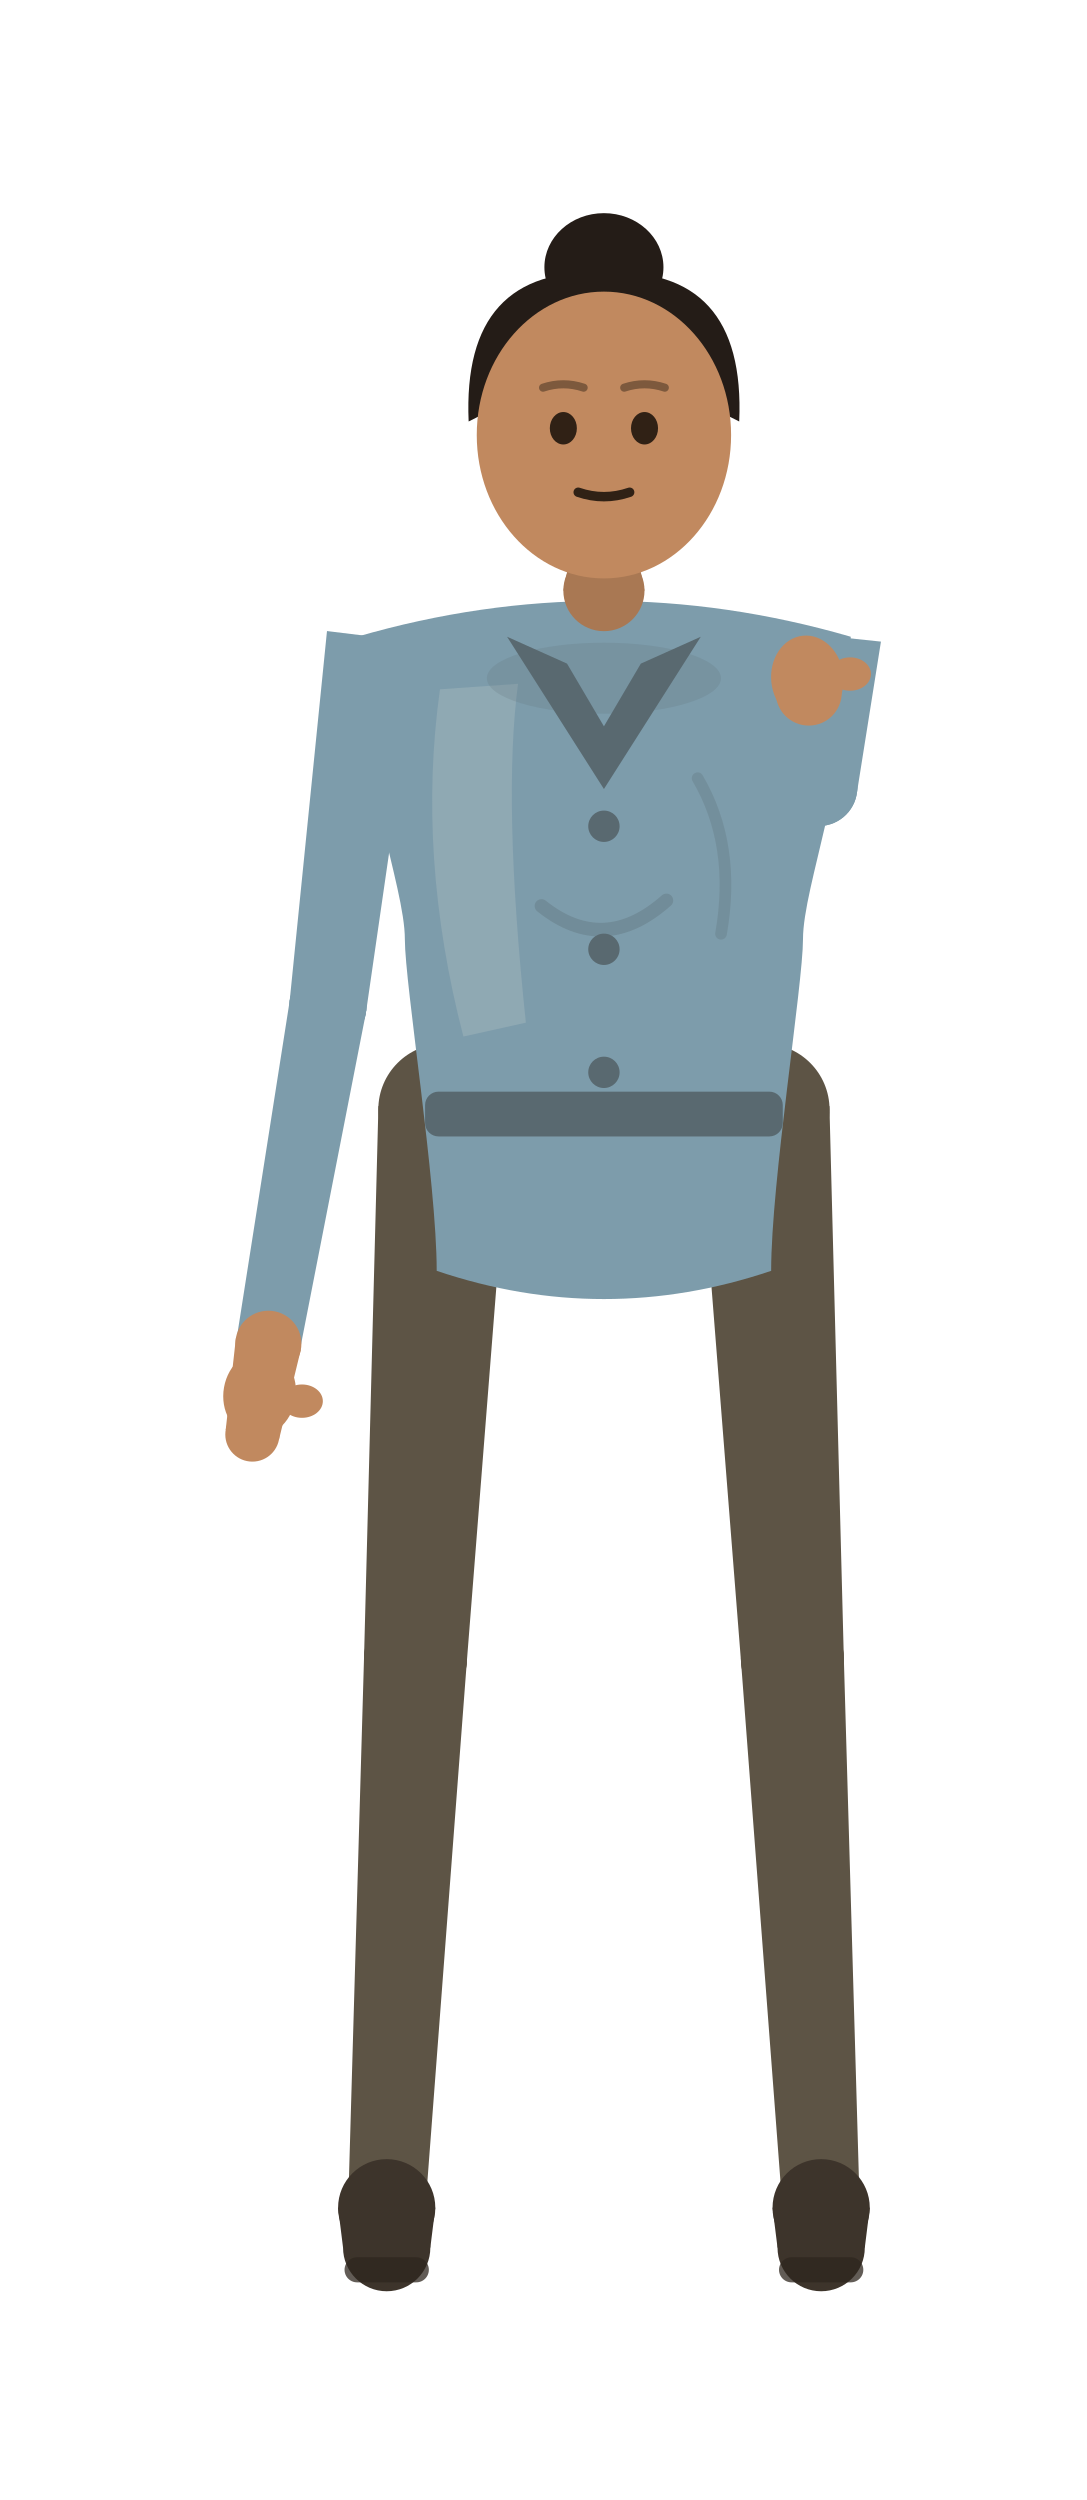
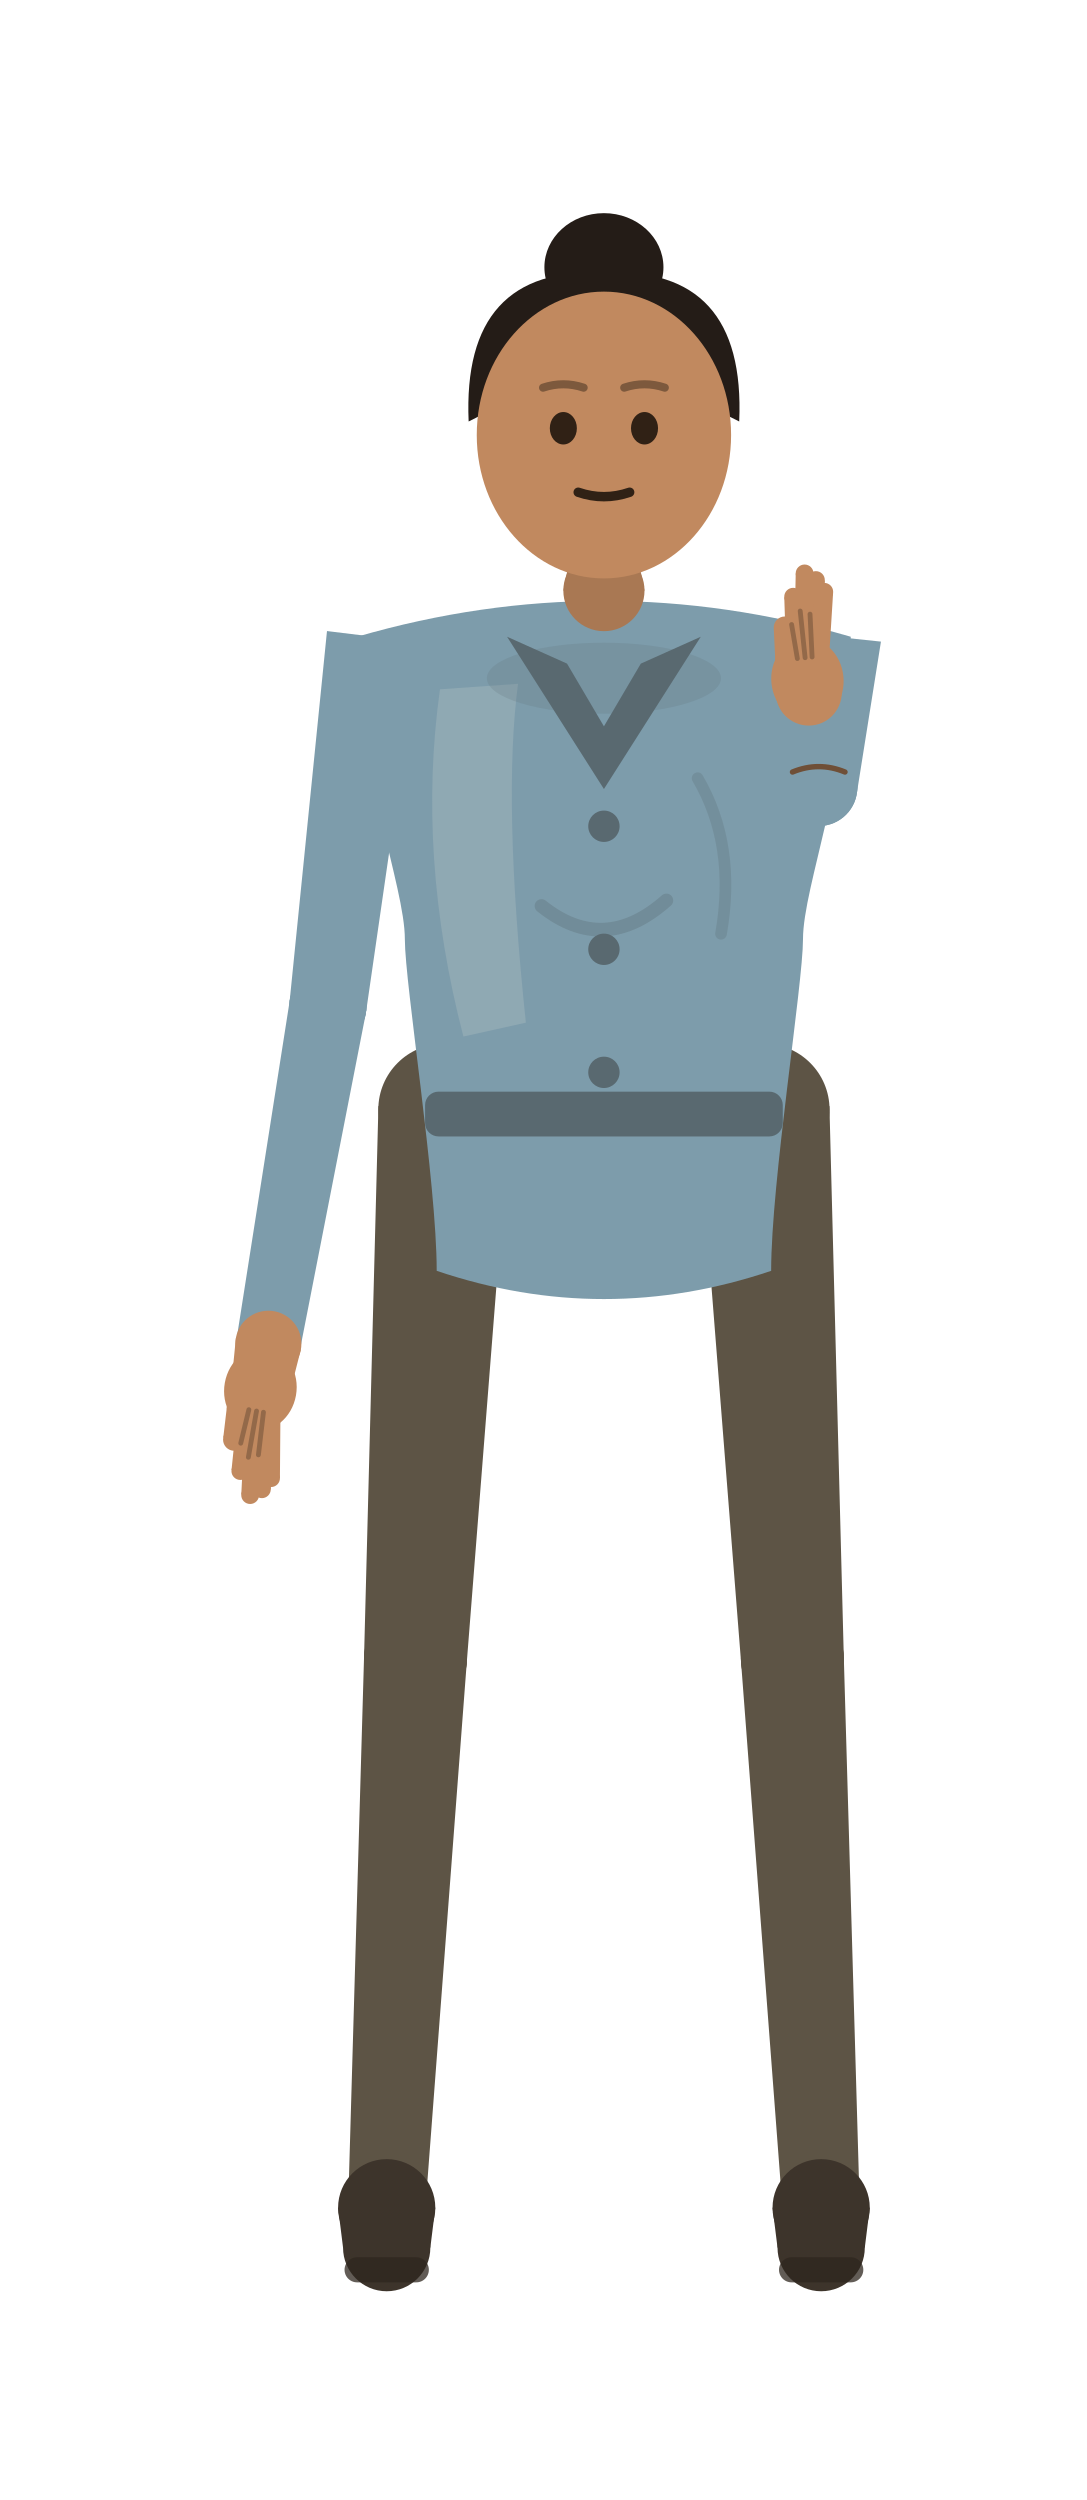
<svg xmlns="http://www.w3.org/2000/svg" class="nex-paperbook-figure" viewBox="-272.31 -500.3 490.11 1127.25" role="img" aria-label="Paperbook character">
  <g class="pb-figure" data-view-axis="front">
    <g class="pb-limb" fill="#5d5445">
      <path d="M -101.68 -1.56 L -108.15 246.45 L -61.81 248.87 L -42.32 1.56 Z" />
      <circle cx="-72" cy="0" r="29.73" />
      <circle cx="-84.98" cy="247.66" r="23.2" />
    </g>
    <g class="pb-limb" fill="#5d5445">
      <path d="M 42.32 1.56 L 61.81 248.87 L 108.15 246.45 L 101.68 -1.56 Z" />
      <circle cx="72" cy="0" r="29.73" />
      <circle cx="84.98" cy="247.66" r="23.2" />
    </g>
    <g class="pb-top" fill="#7d9cab">
      <path d="M -111.28 -213.2 Q 0 -245.52 111.28 -213.2 C 111.28 -152.6 89.76 -101 89.76 -76.76 C 89.76 -56.56 75.4 32.72 75.4 72.72 Q 0 98.17 -75.4 72.72 C -75.4 32.72 -89.76 -56.56 -89.76 -76.76 C -89.76 -101 -111.28 -152.6 -111.28 -213.2 Z" />
    </g>
    <g class="pb-fold" fill="#a1b5bb">
      <path d="M -73.92 -189.48 Q -84.48 -114.33 -63.36 -32.93 L -35.2 -39.19 Q -45.76 -139.38 -38.72 -191.98 Z" opacity="0.5" />
    </g>
    <g class="pb-fold" fill="none">
      <path d="M -28.16 -91.79 Q 0 -69.25 28.16 -94.29" fill="none" stroke="#60747c" stroke-width="6.16" stroke-linecap="round" opacity="0.4" />
    </g>
    <g class="pb-fold" fill="none">
      <path d="M 42.24 -149.4 Q 59.84 -119.34 52.8 -79.26" fill="none" stroke="#60747c" stroke-width="5.28" stroke-linecap="round" opacity="0.32" />
    </g>
    <g class="pb-fold" fill="#60747c">
      <ellipse cx="0" cy="-194.49" rx="52.8" ry="16.03" opacity="0.22" />
    </g>
    <g class="pb-trim" fill="#596970">
      <path d="M -43.68 -213.2 L 0 -144.52 L 43.68 -213.2 L 16.64 -201.08 L 0 -172.8 L -16.64 -201.08 Z" />
    </g>
    <g class="pb-trim" fill="#596970">
      <circle cx="0" cy="-127.74" r="7.07" />
      <circle cx="0" cy="-72.26" r="7.07" />
      <circle cx="0" cy="-16.78" r="7.07" />
    </g>
    <g class="pb-trim" fill="#596970">
      <rect x="-80.64" y="-8.08" width="161.28" height="20.2" rx="6.06" />
    </g>
    <g class="pb-neck" fill="#a97853">
      <path d="M -15.25 -249.25 L -18.3 -234 L 18.3 -234 L 15.25 -249.25 Z" />
      <circle cx="0" cy="-249.25" r="15.25" />
      <circle cx="0" cy="-234" r="18.3" />
    </g>
    <g class="pb-hair" fill="#241c17">
      <path d="M -61 -310.25 Q -64.05 -380.4 0 -377.35 Q 64.05 -380.4 61 -310.25 Q 0 -341.97 -61 -310.25 Z" />
      <ellipse cx="0" cy="-379.79" rx="26.84" ry="24.4" />
    </g>
    <g class="pb-head" fill="#c1895f">
      <ellipse cx="0" cy="-304.15" rx="57.34" ry="64.66" />
    </g>
    <g class="pb-face">
      <path d="M 9.15 -325.5 Q 18.3 -328.55 27.45 -325.5" fill="none" stroke="#7d593d" stroke-width="3.66" stroke-linecap="round" />
      <path d="M -27.45 -325.5 Q -18.3 -328.55 -9.15 -325.5" fill="none" stroke="#7d593d" stroke-width="3.66" stroke-linecap="round" />
      <ellipse cx="18.3" cy="-307.2" rx="6.1" ry="7.32" fill="#302115" />
      <ellipse cx="-18.3" cy="-307.2" rx="6.1" ry="7.32" fill="#302115" />
      <path d="M -11.59 -278.34 Q 0 -274.36 11.59 -278.34" fill="none" stroke="#302115" stroke-width="4.27" stroke-linecap="round" />
    </g>
    <g class="pb-limb" fill="#7d9cab">
      <path d="M -124.87 -215.76 L -141.73 -48.67 L -107.19 -44.43 L -83.13 -210.64 Z" />
      <circle cx="-124.46" cy="-46.55" r="17.4" />
    </g>
    <g class="pb-limb" fill="#5d5445">
      <path d="M -108.15 246.45 L -115.33 494.26 L -80.57 496.08 L -61.81 248.87 Z" />
      <circle cx="-84.98" cy="247.66" r="23.2" />
      <circle cx="-97.95" cy="495.17" r="17.4" />
    </g>
    <g class="pb-limb" fill="#5d5445">
      <path d="M 61.81 248.87 L 80.57 496.08 L 115.33 494.26 L 108.15 246.45 Z" />
      <circle cx="84.98" cy="247.66" r="23.2" />
      <circle cx="97.95" cy="495.17" r="17.4" />
    </g>
    <g class="pb-limb" fill="#7d9cab">
      <path d="M -141.6 -49.58 L -165.57 103.06 L -137.01 108.1 L -107.33 -43.53 Z" />
      <circle cx="-124.46" cy="-46.55" r="17.4" />
      <circle cx="-151.29" cy="105.58" r="14.5" />
    </g>
    <g class="pb-hand" fill="#c1895f">
-       <path d="M -165.94 103 L -170.54 144.42 L -146.48 148.66 L -136.64 108.16 Z" />
+       <path d="M -165.94 103 L -168.01 123.75 L -141.79 128.37 L -136.64 108.16 Z" />
      <circle cx="-151.29" cy="105.58" r="14.88" />
-       <circle cx="-158.51" cy="146.54" r="12.21" />
-       <ellipse cx="-155.26" cy="128.11" rx="19.42" ry="16.29" transform="rotate(100 -155.26 128.11)" />
-       <ellipse cx="-136.14" cy="131.48" rx="9.4" ry="7.52" />
+       <circle cx="-154.9" cy="126.06" r="13.31" />
+       <ellipse cx="-154.9" cy="126.06" rx="18.79" ry="16.29" transform="rotate(100 -154.9 126.06)" />
+       <path d="M -169.93 133.4 L -171.63 147.83 L -161.81 149.86 L -157.66 135.94 Z" />
+       <circle cx="-163.79" cy="134.67" r="6.26" />
+       <circle cx="-166.72" cy="148.84" r="5.01" />
+       <path d="M -165.06 134.63 L -167.91 162.45 L -159.96 163.55 L -155.14 136.01 Z" />
+       <circle cx="-160.1" cy="135.32" r="5.01" />
+       <circle cx="-163.94" cy="163" r="4.01" />
+       <path d="M -161.64 135.55 L -163.51 173.54 L -155.52 174.15 L -151.64 136.31 Z" />
+       <circle cx="-156.64" cy="135.93" r="5.01" />
+       <circle cx="-159.52" cy="173.84" r="4.01" />
+       <path d="M -158.53 136.38 L -158.24 171.13 L -150.22 171.29 L -148.51 136.58 Z" />
+       <circle cx="-153.52" cy="136.48" r="5.01" />
+       <circle cx="-154.23" cy="171.21" r="4.01" />
+       <path d="M -155.88 137.08 L -154.1 166.3 L -146.09 166.09 L -145.86 136.81 Z" />
+       <circle cx="-150.87" cy="136.95" r="5.01" />
+       <circle cx="-150.09" cy="166.2" r="4.01" />
+     </g>
+     <g class="pb-detail" fill="none">
+       <path d="M -160.1 135.32 L -163.76 150.44" fill="none" stroke="#664933" stroke-width="2.19" stroke-linecap="round" opacity="0.5" />
+       <path d="M -156.64 135.93 L -160.32 156.78" fill="none" stroke="#664933" stroke-width="2.19" stroke-linecap="round" opacity="0.5" />
+       <path d="M -153.52 136.48 L -155.79 155.69" fill="none" stroke="#664933" stroke-width="2.19" stroke-linecap="round" opacity="0.5" />
    </g>
    <g class="pb-foot" fill="#3d342b">
      <path d="M -119.87 495.17 L -117.63 513.15 L -78.27 513.15 L -76.03 495.17 Z" />
      <circle cx="-97.95" cy="495.17" r="21.92" />
      <circle cx="-97.95" cy="513.15" r="19.68" />
    </g>
    <g class="pb-foot" fill="#2e261e">
      <path d="M -111.29 523.15 L -84.61 523.15" stroke="#2e261e" stroke-width="11.34" stroke-linecap="round" fill="none" opacity="0.75" />
    </g>
    <g class="pb-foot" fill="#3d342b">
      <path d="M 76.03 495.17 L 78.27 513.15 L 117.63 513.15 L 119.87 495.17 Z" />
      <circle cx="97.95" cy="495.17" r="21.92" />
      <circle cx="97.95" cy="513.15" r="19.68" />
    </g>
    <g class="pb-foot" fill="#2e261e">
      <path d="M 84.61 523.15 L 111.29 523.15" stroke="#2e261e" stroke-width="11.34" stroke-linecap="round" fill="none" opacity="0.75" />
    </g>
    <g class="pb-limb" fill="#7d9cab">
      <path d="M 83.09 -215.4 L 79.55 -147.06 L 114.16 -143.42 L 124.91 -211 Z" />
      <circle cx="96.86" cy="-145.24" r="17.4" />
    </g>
    <g class="pb-limb" fill="#7d9cab">
      <path d="M 114.16 -147.06 L 106.78 -189.52 L 77.94 -186.49 L 79.55 -143.42 Z" />
      <circle cx="96.86" cy="-145.24" r="17.4" />
      <circle cx="92.36" cy="-188.01" r="14.5" />
    </g>
+     <g class="pb-detail" fill="none">
+       <path d="M 85.03 -152.2 Q 96.86 -157.07 108.69 -152.2" fill="none" stroke="#6f4f37" stroke-width="2.44" stroke-linecap="round" />
+     </g>
    <g class="pb-hand" fill="#c1895f">
-       <path d="M 107.16 -189.56 L 103.3 -200.8 L 79 -198.24 L 77.57 -186.45 Z" />
+       <path d="M 107.16 -189.56 L 105 -195.15 L 78.52 -192.37 L 77.57 -186.45 Z" />
      <circle cx="92.36" cy="-188.01" r="14.88" />
-       <circle cx="91.15" cy="-199.52" r="12.21" />
-       <ellipse cx="91.7" cy="-194.34" rx="19.42" ry="16.29" transform="rotate(-96 91.7 -194.34)" />
-       <ellipse cx="111.01" cy="-196.37" rx="9.4" ry="7.52" />
+       <circle cx="91.76" cy="-193.76" r="13.31" />
+       <ellipse cx="91.76" cy="-193.76" rx="18.79" ry="16.29" transform="rotate(-96 91.76 -193.76)" />
+       <path d="M 89.7 -203.81 L 86.52 -217.98 L 76.59 -216.65 L 77.28 -202.14 Z" />
+       <circle cx="83.49" cy="-202.97" r="6.26" />
+       <circle cx="81.56" cy="-217.32" r="5.01" />
+       <path d="M 92.21 -203.7 L 89.32 -231.51 L 81.32 -230.97 L 82.22 -203.02 Z" />
+       <circle cx="87.22" cy="-203.36" r="5.01" />
+       <circle cx="85.32" cy="-231.24" r="4.01" />
+       <path d="M 95.72 -203.76 L 94.49 -241.78 L 86.48 -241.73 L 85.7 -203.7 Z" />
+       <circle cx="90.71" cy="-203.73" r="5.01" />
+       <circle cx="90.48" cy="-241.75" r="4.01" />
+       <path d="M 98.86 -203.81 L 99.58 -238.56 L 91.57 -238.95 L 88.85 -204.31 Z" />
+       <circle cx="93.86" cy="-204.06" r="5.01" />
+       <circle cx="95.58" cy="-238.76" r="4.01" />
+       <path d="M 101.52 -203.86 L 103.34 -233.08 L 95.36 -233.85 L 91.55 -204.82 Z" />
+       <circle cx="96.53" cy="-204.34" r="5.01" />
+       <circle cx="99.35" cy="-233.46" r="4.01" />
+     </g>
+     <g class="pb-detail" fill="none">
+       <path d="M 87.22 -203.36 L 84.62 -218.71" fill="none" stroke="#664933" stroke-width="2.19" stroke-linecap="round" opacity="0.5" />
+       <path d="M 90.71 -203.73 L 88.5 -224.79" fill="none" stroke="#664933" stroke-width="2.19" stroke-linecap="round" opacity="0.5" />
+       <path d="M 93.86 -204.06 L 92.93 -223.38" fill="none" stroke="#664933" stroke-width="2.19" stroke-linecap="round" opacity="0.5" />
    </g>
  </g>
</svg>
